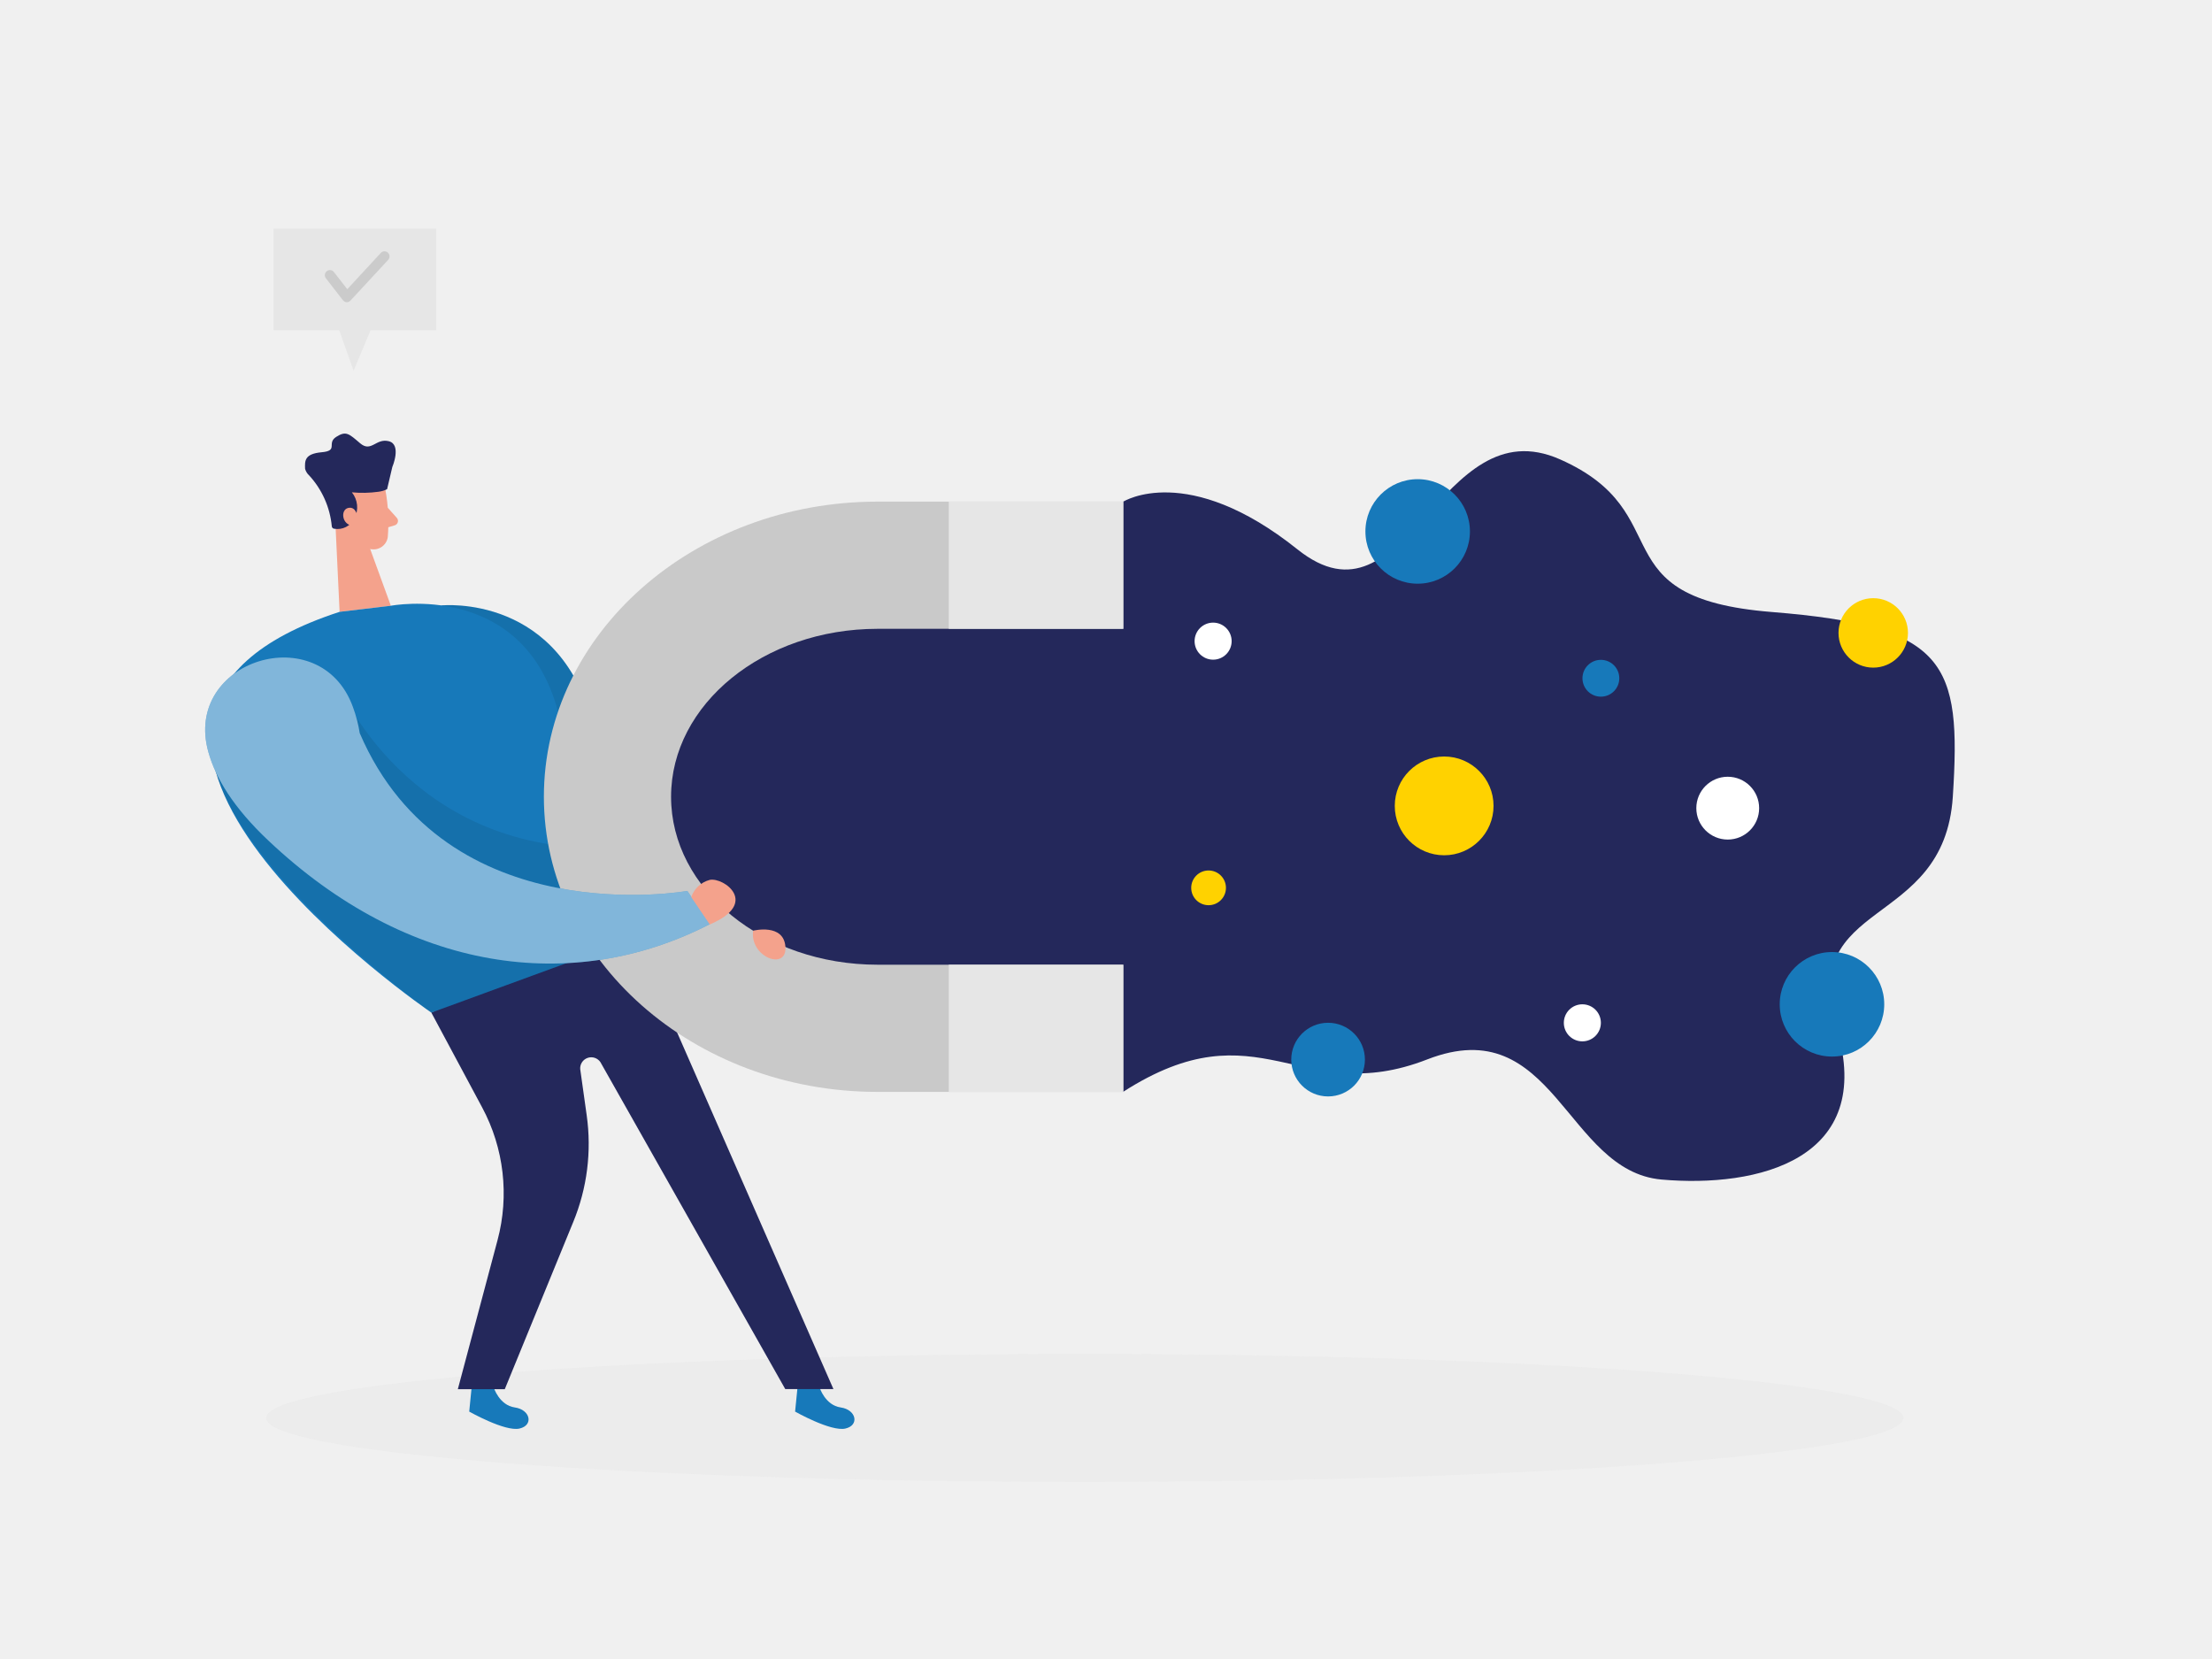
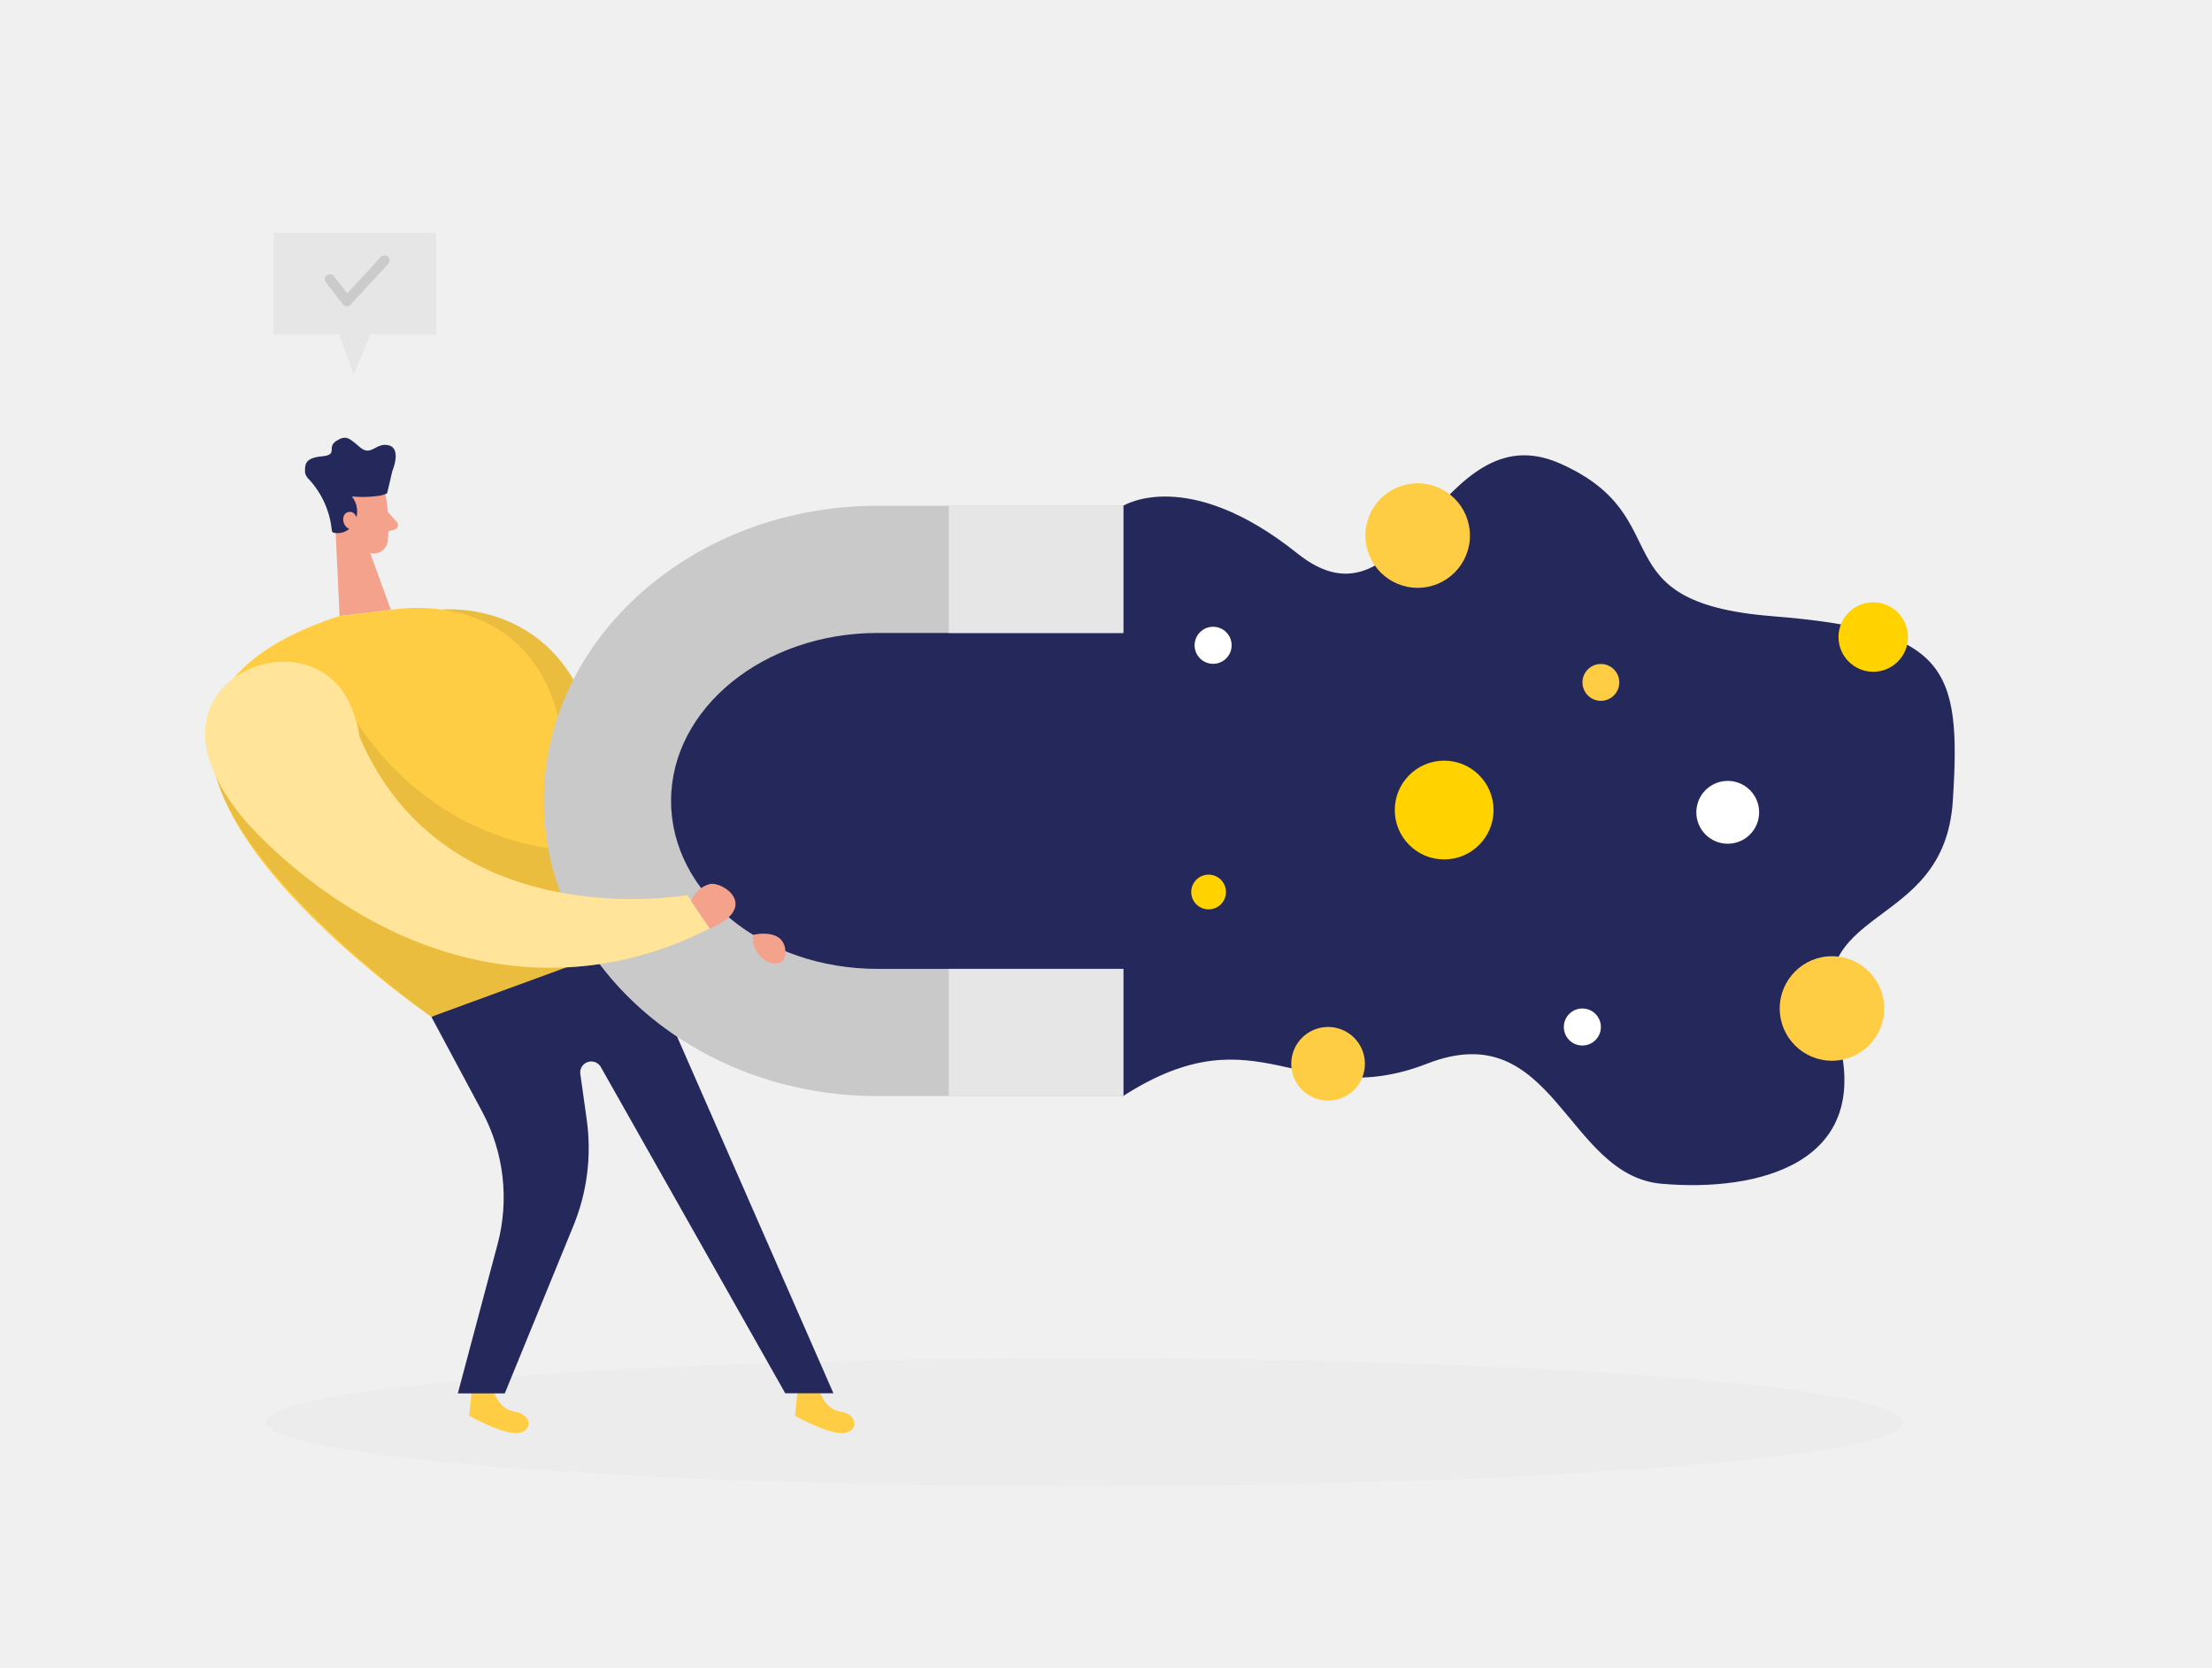
- <svg xmlns="http://www.w3.org/2000/svg" id="Layer_1" data-name="Layer 1" viewBox="0 0 400 300">
+ <svg xmlns="http://www.w3.org/2000/svg" id="Layer_1" data-name="Layer 1" viewBox="0 0 400 300" width="406" height="306" class="illustration styles_illustrationTablet__1DWOa">
  <path d="M203.13,90.71s11.57-7.29,31.49,8.63,25.53-26,47.49-16.27,6.63,25.06,38.29,27.6,34.3,9.13,32.73,33.41-28.11,18.1-21,41.87-14.31,28.88-31.67,27.35-19.4-30.67-42.38-21.72-30.3-10-55,5.87l-48.61-14.34-38.48-20-5.82-42.45,38.93-20Z" fill="#24285b" />
  <ellipse cx="196.15" cy="256.41" rx="148.03" ry="11.56" fill="#e6e6e6" opacity="0.45" />
-   <path d="M89.27,250.88s1,3.23,3.82,3.63,3.45,3.23.84,3.82-9.08-3.07-9.08-3.07l.52-5.23Z" fill="#1779ba" />
-   <path d="M148.2,250.88s1,3.23,3.82,3.63,3.45,3.23.84,3.82-9.08-3.07-9.08-3.07l.52-5.23Z" fill="#1779ba" />
+   <path d="M89.27,250.88s1,3.23,3.82,3.63,3.45,3.23.84,3.82-9.08-3.07-9.08-3.07l.52-5.23Z" fill="#ffcd43" />
+   <path d="M148.2,250.88s1,3.23,3.82,3.63,3.45,3.23.84,3.82-9.08-3.07-9.08-3.07l.52-5.23Z" fill="#ffcd43" />
  <path d="M78,183.11l9.19,17.15a32.84,32.84,0,0,1,2.78,24l-7.18,26.95h8.49L103.65,221a37.07,37.07,0,0,0,2.44-19.34l-1.17-8.34a2,2,0,0,1,3.66-1.24L142,251.19h8.71L116,172S105.52,168.81,78,183.11Z" fill="#24285b" />
-   <path d="M79.86,109.48s22-2.29,27.64,22.73S140.59,172,140.59,172l-40.34-14.66Z" fill="#1779ba" />
+   <path d="M79.86,109.48s22-2.29,27.64,22.73S140.59,172,140.59,172l-40.34-14.66Z" fill="#ffcd43" />
  <path d="M79.86,109.48s22-2.29,27.64,22.73S140.59,172,140.59,172l-40.34-14.66Z" opacity="0.08" />
  <path d="M69.69,88.59a32.09,32.09,0,0,1,.43,8.55,2.59,2.59,0,0,1-3,2.17,5.73,5.73,0,0,1-4.88-3.84l-2-4.33A4.61,4.61,0,0,1,61.85,86C64.53,83.65,69.26,85.47,69.69,88.59Z" fill="#f4a28c" />
  <polygon points="60.61 93.77 61.41 110.64 70.68 109.54 66.37 97.71 60.61 93.77" fill="#f4a28c" />
  <path d="M60,95.18h0a.48.48,0,0,0,.41.43,3.42,3.42,0,0,0,3.69-1.88,4.3,4.3,0,0,0-.47-4.7,20.92,20.92,0,0,0,4.77-.1A4.85,4.85,0,0,0,70,88.46l.94-4s1.73-4.06-.62-4.67-3.17,2.08-5.18.38S62.61,77.84,60.8,79s.49,2.5-2.63,2.78-3.06,1.56-3,3A2.53,2.53,0,0,0,55.93,86,15.76,15.76,0,0,1,60,95.18Z" fill="#24285b" />
  <path d="M64.67,93.52s-.23-2-1.7-1.67-1.15,3.15.9,3.21Z" fill="#f4a28c" />
  <path d="M70.12,91.81l1.63,1.83A.83.83,0,0,1,71.36,95l-1.92.57Z" fill="#f4a28c" />
-   <path d="M61.41,110.64l9.27-1.1s23.92-4.62,30.23,19.16a199.56,199.56,0,0,1,6.59,43.61L78,183.11S.61,130.44,61.41,110.64Z" fill="#1779ba" />
+   <path d="M61.41,110.64l9.27-1.1s23.92-4.62,30.23,19.16a199.56,199.56,0,0,1,6.59,43.61L78,183.11S.61,130.44,61.41,110.64Z" fill="#ffcd43" />
  <path d="M60.61,122.65S72,152,106,153.32l-3.82,20.92L78,183.11S45,159.61,39.09,139.78Z" opacity="0.08" />
  <path d="M203.13,197.45H158.69c-33.27,0-60.34-23.94-60.34-53.37s27.07-53.37,60.34-53.37h44.44v23H158.69c-20.59,0-37.34,13.62-37.34,30.37s16.75,30.37,37.34,30.37h44.44Z" fill="#c9c9c9" />
  <rect x="171.57" y="90.71" width="31.56" height="23" fill="#e6e6e6" />
  <rect x="171.57" y="174.45" width="31.56" height="23" fill="#e6e6e6" />
-   <path d="M63.82,127.85C57.93,111.6,33,119.38,37.68,136c1.31,4.7,4.55,10.07,10.85,16,25.23,23.84,55,27.91,79.84,15.11l-4.08-6S80.71,169,65.05,132.58A24.35,24.35,0,0,0,63.82,127.85Z" fill="#1779ba" />
+   <path d="M63.82,127.85C57.93,111.6,33,119.38,37.68,136c1.31,4.7,4.55,10.07,10.85,16,25.23,23.84,55,27.91,79.84,15.11l-4.08-6S80.71,169,65.05,132.58A24.35,24.35,0,0,0,63.82,127.85Z" fill="#ffcd43" />
  <path d="M63.82,127.85C57.93,111.6,33,119.38,37.68,136c1.31,4.7,4.55,10.07,10.85,16,25.23,23.84,55,27.91,79.84,15.11l-4.08-6S80.71,169,65.05,132.58A24.35,24.35,0,0,0,63.82,127.85Z" fill="#fff" opacity="0.46" />
  <path d="M125,162.22a4.84,4.84,0,0,1,3.35-3.11c2.52-.51,9.08,4.21,0,8.06Z" fill="#f4a28c" />
  <path d="M136.19,168.3s5.57-1.41,5.84,2.95S135.53,173.07,136.19,168.3Z" fill="#f4a28c" />
-   <circle cx="256.36" cy="96.1" r="9.45" fill="#1779ba" />
-   <circle cx="331.28" cy="181.61" r="9.45" fill="#1779ba" />
-   <circle cx="240.16" cy="191.61" r="6.66" fill="#1779ba" />
-   <circle cx="289.49" cy="122.65" r="3.33" fill="#1779ba" />
+   <circle cx="256.36" cy="96.1" r="9.45" fill="#ffcd43" />
+   <circle cx="331.28" cy="181.61" r="9.45" fill="#ffcd43" />
+   <circle cx="240.16" cy="191.61" r="6.66" fill="#ffcd43" />
+   <circle cx="289.49" cy="122.65" r="3.33" fill="#ffcd43" />
  <circle cx="312.43" cy="146.14" r="5.68" fill="#fff" />
  <circle cx="219.37" cy="115.94" r="3.35" fill="#fff" />
  <circle cx="286.14" cy="184.96" r="3.35" fill="#fff" />
  <circle cx="261.15" cy="145.73" r="8.93" fill="#ffd200" />
  <circle cx="338.74" cy="114.45" r="6.28" fill="#ffd200" />
  <circle cx="218.55" cy="160.55" r="3.14" fill="#ffd200" />
  <polygon points="49.48 41.36 49.48 59.73 61.35 59.73 63.94 67.04 67.01 59.73 78.88 59.73 78.88 41.36 49.48 41.36" fill="#e6e6e6" />
  <path d="M62.7,54.65h0a.94.94,0,0,1-.69-.36l-3.1-4a.92.92,0,0,1,1.45-1.13l2.44,3.14,6-6.5a.92.92,0,1,1,1.34,1.25l-6.75,7.29A.91.91,0,0,1,62.7,54.65Z" opacity="0.12" />
</svg>
